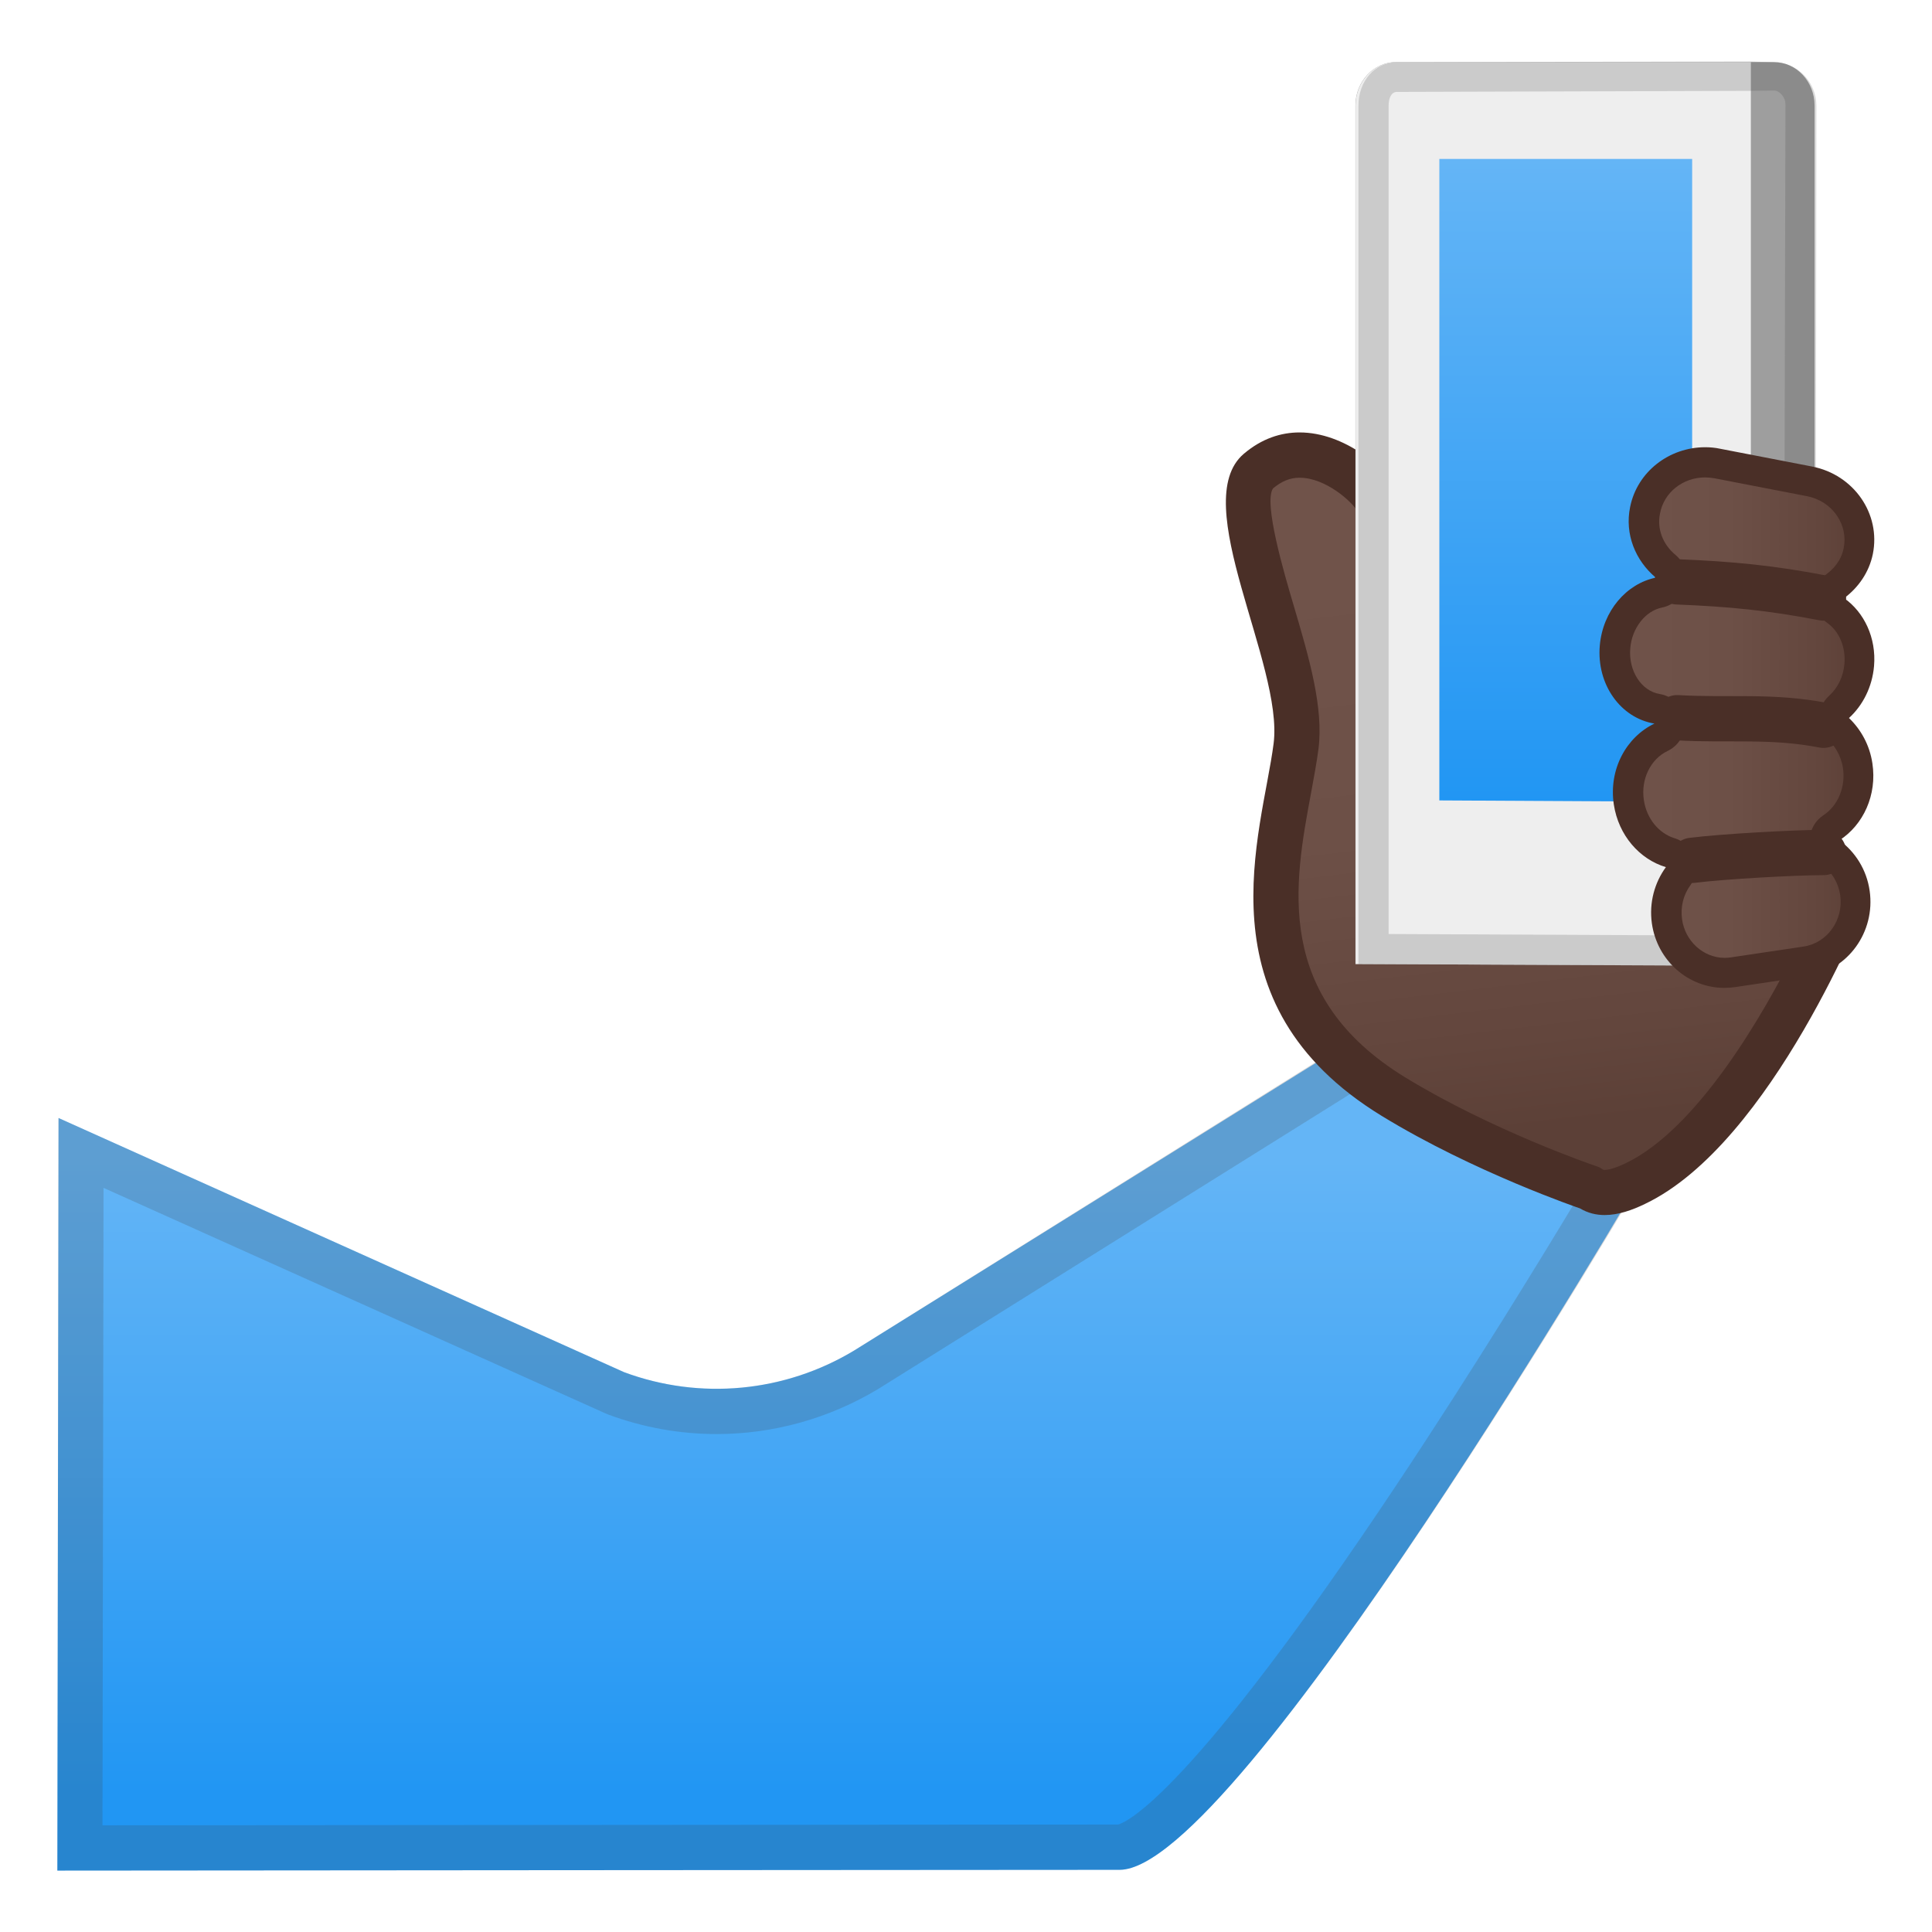
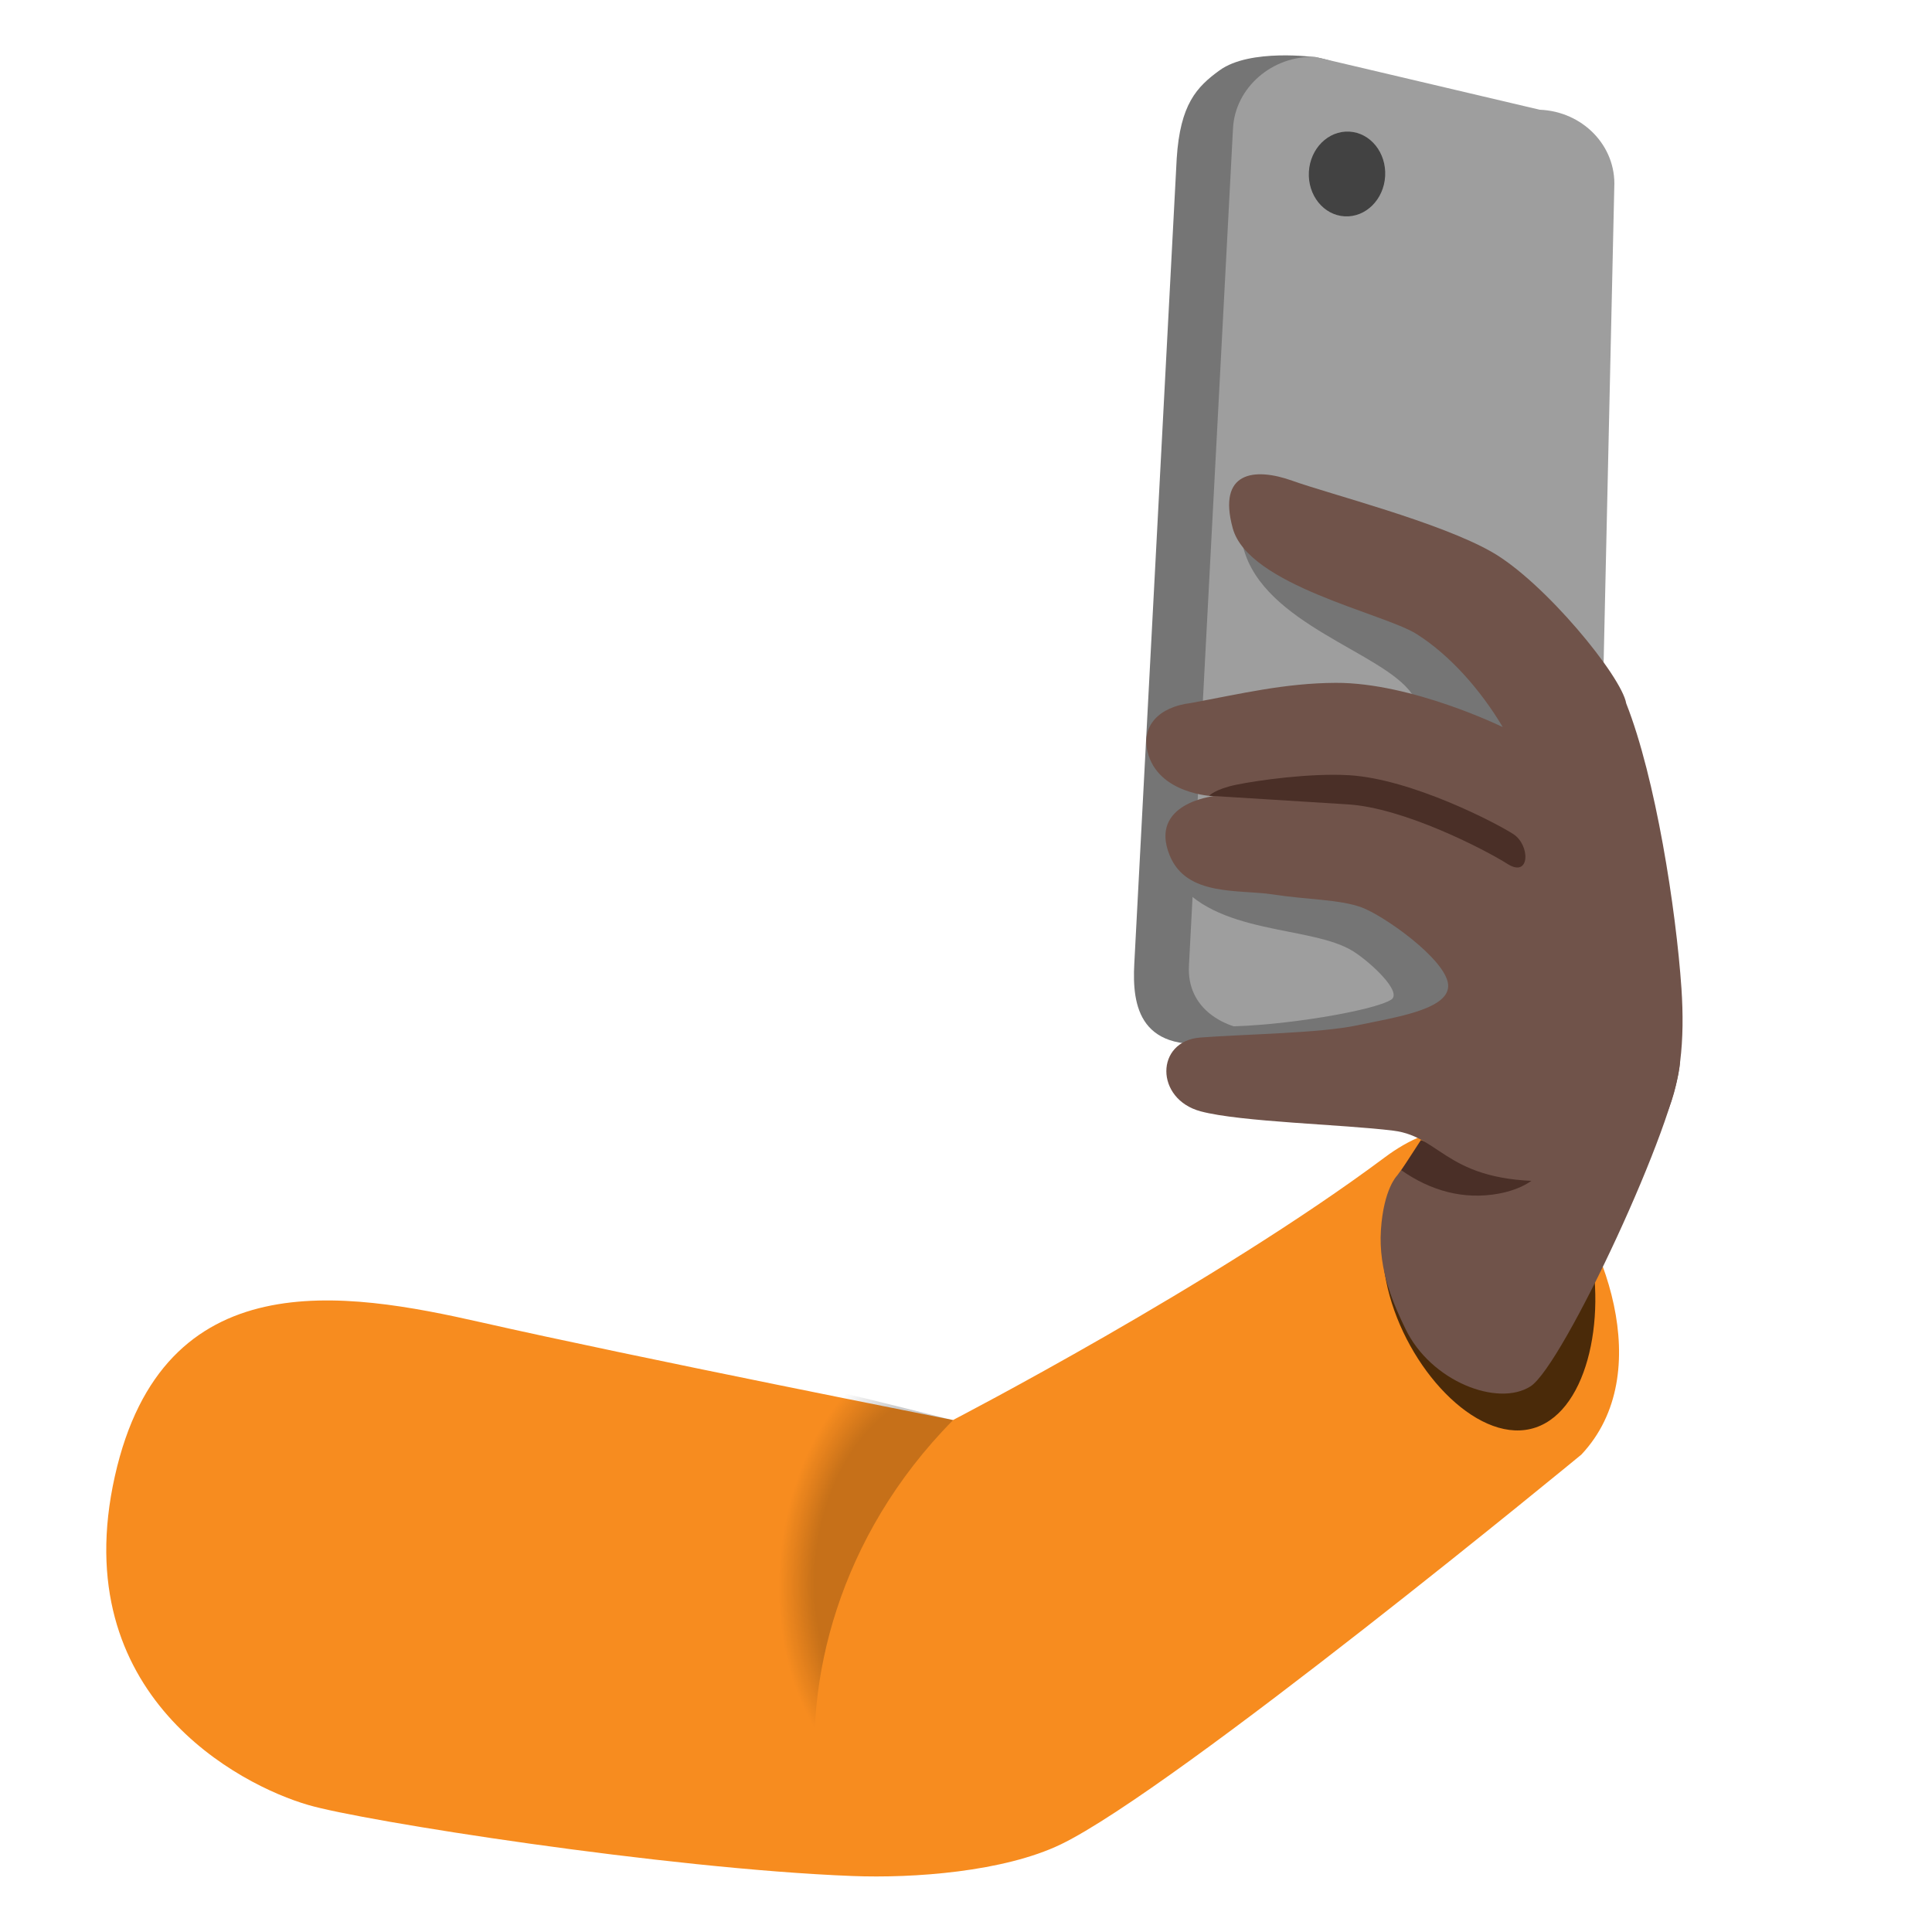
- <svg xmlns="http://www.w3.org/2000/svg" enable-background="new 0 0 128 128" viewBox="0 0 128 128">
-   <linearGradient id="d" x1="56.3" x2="56.3" y1="76.893" y2="118.9" gradientUnits="userSpaceOnUse">
-     <stop stop-color="#64B5F6" offset="0" />
-     <stop stop-color="#2196F3" offset="1" />
-   </linearGradient>
-   <path d="m74.18 123.88c-7.44 0-70.38 0.05-70.38 0.05l0.08-49.86 37.47 16.84c5.04 1.87 10.65 1.34 15.25-1.44l33.6-20.93 18.6 9.38s-26.81 45.96-34.62 45.96z" fill="url(#d)" />
-   <g opacity=".2">
-     <path d="m90.27 71.97 14.44 7.07c-2.39 3.98-7.08 11.67-12.23 19.4-13.58 20.38-17.8 22.27-18.4 22.44-6.8 0-54.73 0.04-67.29 0.05l0.07-42.23 33.25 14.94c0.06 0.03 0.12 0.05 0.19 0.08 2.3 0.85 4.72 1.29 7.18 1.29 3.76 0 7.45-1.03 10.71-2.99l32.08-20.05m-0.18-3.43-33.5 20.93c-2.79 1.68-5.94 2.54-9.12 2.54-2.07 0-4.15-0.36-6.13-1.1l-37.47-16.84-0.07 49.86s62.94-0.05 70.38-0.05c7.81 0 34.78-46.11 34.78-46.11l-18.87-9.23z" fill="#424242" />
+ <svg xmlns="http://www.w3.org/2000/svg" version="1.1" id="Layer_5" x="0px" y="0px" viewBox="0 0 128 128" style="enable-background:new 0 0 128 128;" xml:space="preserve">
+   <g>
+     <path style="fill:#F78C1F;" d="M7.61,97.8c3.2-14.29,15.22-12.24,24.28-10.19c10.14,2.3,31.25,6.47,31.25,6.47   s17.31-8.97,28.63-17.42c3.07-2.29,7.03-3.16,10.57,0.71c3.9,4.26,7.5,13.6,2.43,19c0,0-26.92,22.18-34.5,25.83   c-3.77,1.81-9.73,2.25-13.81,2.09c-12.35-0.48-32.48-3.65-36.05-4.71C15.95,118.29,4.35,112.35,7.61,97.8z" />
+     <g>
+       <path style="fill:#757575;" d="M97.97,67.88l-16.82,1.11c-5.7,1-6.15-2.38-6-5.14l2.81-53.35c0.23-3.59,1.32-4.74,2.84-5.84    c2.02-1.47,6.35-0.87,6.35-0.87c5.13,0.83,14.9,9.63,14.76,12.38l2,47.06C103.77,65.92,101.08,68,97.97,67.88z" />
+     </g>
+     <g>
+       <path style="fill:#9E9E9E;" d="M100.34,69.29L83.8,68.36c-2.84-0.11-5.17-1.61-5.03-4.37l2.92-55.49c0.14-2.7,2.61-4.84,5.45-4.73    l14.87,3.5c2.84,0.11,5.08,2.39,4.94,5.14l-1.17,52.2C105.65,67.32,103.18,69.41,100.34,69.29z" />
+     </g>
+     <ellipse transform="matrix(0.0554 -0.9985 0.9985 0.0554 72.7968 99.9946)" style="fill:#424242;" cx="89.24" cy="11.52" rx="2.81" ry="2.53" />
+     <g>
+       <path style="fill:#757575;" d="M82.38,36.31c1.35,5.07,9.26,6.9,11.16,9.66s4.29,9.33,4.29,9.33s-22.64-1.02-20.02,2.84    s9.07,3.14,11.85,4.89c1.14,0.72,3.28,2.7,2.51,3.2c-1.12,0.72-7.17,1.76-11.13,1.78c-3.96,0.03,13.33,3.94,16.8,2.11    c3.47-1.83,3.23-11.9,3.23-11.9s-0.73-11.51-0.76-11.87c-0.02-0.36-5.78-6.35-5.78-6.35S81.25,32.03,82.38,36.31z" />
+     </g>
+     <path style="opacity:0.7;" d="M105.25,82.19c1.25,5.28-0.16,11.61-3.84,12.48s-8.22-4.05-9.47-9.32c-0.52-2.21-0.48-4.36,0.01-6.19   c0,0,3.07-1.34,5.21-1.85C100.84,76.43,104,76.91,105.25,82.19z" />
+     <path id="hand_00000152239651109157526220000000447185253212068749_" style="fill:#70534A;" d="M93.02,77.26   c-0.16,0.22-0.31,0.43-0.47,0.64c0,0-0.88,0.87-1.06,3.58s0.87,5,1.62,6.55c1.68,3.5,6.13,5.2,8.29,3.82   c2.16-1.38,9.79-17.77,9.91-21.57C111.55,63,96.87,71.99,93.02,77.26z" />
+     <path id="tone_00000121968976921921264020000017792686435541672840_" style="fill:#4A2F27;" d="M94.14,75.53   c1.34,0.53,2.69,1.07,4.1,1.37c1.41,0.3,2.9,0.37,4.29-0.03c-0.44,1.3-1.88,1.96-3.23,2.21c-2.33,0.43-4.52-0.19-6.46-1.55   L94.14,75.53z" />
+     <path id="hand" style="fill:#70534A;" d="M103.55,78.23c-7.7,0.36-7.87-2.9-11.23-3.32c-3.36-0.42-10.1-0.57-12.77-1.28   c-3.04-0.81-3.02-4.66-0.03-4.89s7.9-0.28,10.4-0.81c2.5-0.53,6.19-1.05,6.02-2.72c-0.17-1.67-4.28-4.57-5.75-5.1   s-3.59-0.5-5.85-0.85c-2.26-0.35-5.74,0.16-6.85-2.6c-1.39-3.43,2.9-3.91,2.9-3.91s-3.67-0.12-4.36-2.94   c-0.42-1.7,0.73-2.97,2.85-3.23c3.36-0.62,6.22-1.32,9.61-1.34c5.04-0.02,11.07,2.93,11.07,2.93c-1.48-2.49-3.52-4.78-5.7-6.16   s-11.16-3.22-12.19-7.02c-1.02-3.75,1.43-4.04,3.95-3.14c2.51,0.9,9.72,2.73,13.2,4.71c3.49,1.98,8.62,8.25,8.92,10.04   c1.95,4.94,3.3,13.63,3.66,18.88C111.86,72.32,110.3,77.91,103.55,78.23z" />
+     <path id="tone" style="fill:#4A2F27;" d="M99.88,57.24c-1.5-0.95-6.87-3.73-10.61-3.95c-2.48-0.15-9.06-0.57-9.16-0.57   c0,0,0.39-0.44,1.8-0.73c1.41-0.29,4.86-0.78,7.47-0.63c4.16,0.25,9.77,3.18,10.88,3.9C101.39,55.99,101.38,58.19,99.88,57.24z" />
+     <radialGradient id="SVGID_1_" cx="491.301" cy="-22.092" r="10.274" gradientTransform="matrix(0.9939 0.1106 -0.163 1.4648 -429.9654 81.9153)" gradientUnits="userSpaceOnUse">
+       <stop offset="0.771" style="stop-color:#000000" />
+       <stop offset="1" style="stop-color:#000000;stop-opacity:0" />
+     </radialGradient>
+     <path style="opacity:0.2;fill:url(#SVGID_1_);enable-background:new    ;" d="M63.14,94.09c-7.65,7.74-9.88,17.45-9,24.58   c-12.64-15.46,1.15-26.51,1.15-26.51C57.39,92.64,63.14,94.09,63.14,94.09z" />
  </g>
-   <linearGradient id="c" x1="100.11" x2="104.64" y1="36.431" y2="74.468" gradientUnits="userSpaceOnUse">
-     <stop stop-color="#70534A" offset="0" />
-     <stop stop-color="#6D5047" offset=".466" />
-     <stop stop-color="#63463D" offset=".841" />
-     <stop stop-color="#5C4037" offset=".999" />
-   </linearGradient>
-   <path d="m106.31 79.01c-0.33 0-0.6-0.07-0.85-0.22l-0.14-0.08-0.15-0.05c-0.07-0.02-6.95-2.38-12.84-5.98-9.63-5.9-8.07-14.27-6.93-20.39 0.19-1 0.36-1.95 0.47-2.81 0.31-2.44-0.61-5.57-1.58-8.88-1.06-3.61-2.39-8.1-0.91-9.36 0.84-0.71 1.73-1.06 2.73-1.06 2.34 0 4.61 1.99 5.17 3.06 0.85 1.61 2.82 6.75 1.8 11.15-0.12 0.5-0.25 1.04-0.4 1.6-1.02 3.96-2.57 9.95 1.81 12.79 2.18 1.42 5.54 2.07 10.57 2.07 1.43 0 2.8-0.05 4.02-0.09 0.94-0.03 1.79-0.06 2.49-0.06 4.12 0 7.78 0.24 9.92 0.41-1.9 4.22-6.99 14.4-13.14 17.34-0.84 0.36-1.5 0.56-2.04 0.56z" fill="url(#c)" />
-   <path d="m86.1 31.65c1.73 0 3.5 1.6 3.85 2.25 1.08 2.05 2.48 6.6 1.66 10.11-0.11 0.49-0.25 1.01-0.39 1.56-1.06 4.11-2.84 11 2.45 14.43 2.47 1.6 5.98 2.32 11.39 2.32 1.45 0 2.84-0.05 4.07-0.09 0.95-0.03 1.77-0.06 2.43-0.06 2.92 0 5.59 0.12 7.66 0.25-2.5 5.11-6.87 12.42-11.52 14.65-0.8 0.38-1.21 0.44-1.39 0.44-0.05 0-0.07 0-0.08-0.01l-0.28-0.17-0.31-0.11c-0.07-0.02-6.8-2.33-12.54-5.84-8.75-5.36-7.36-12.83-6.24-18.84 0.19-1.03 0.37-2 0.49-2.9 0.35-2.76-0.61-6.03-1.63-9.49-0.66-2.22-2.02-6.85-1.38-7.79 0.57-0.48 1.13-0.71 1.76-0.71m0-3c-1.23 0-2.5 0.4-3.7 1.42-3.74 3.19 2.65 13.96 1.98 19.19-0.76 5.94-5.03 17.21 7.16 24.67 6.11 3.74 13.14 6.13 13.14 6.13 0.52 0.31 1.07 0.44 1.63 0.44 0.9 0 1.82-0.32 2.68-0.74 8.42-4.02 14.69-20 14.69-20s-5.4-0.61-12.12-0.61c-1.61 0-3.98 0.16-6.5 0.16-3.57 0-7.42-0.31-9.76-1.83-3.99-2.59-1.69-8.83-0.77-12.79 1.08-4.66-0.81-10.06-1.93-12.18-0.79-1.5-3.51-3.86-6.5-3.86z" fill="#4A2F27" />
-   <path d="m120.22 63.99-30.42-0.12v-56.88c0-1.59 1.21-2.88 2.7-2.88h25.02c1.49 0 2.7 1.29 2.7 2.88v57z" fill="#9E9E9E" />
-   <path d="M116,63.99l-26.19-0.12V6.99c0-1.59,1.21-2.88,2.7-2.88H116V63.99z" fill="#eee" />
-   <linearGradient id="b" x1="103.74" x2="103.74" y1="53.117" y2="10.529" gradientUnits="userSpaceOnUse">
-     <stop stop-color="#2196F3" offset="0" />
-     <stop stop-color="#64B5F6" offset="1" />
-   </linearGradient>
-   <polygon points="112.11 53.12 95.36 53.03 95.36 10.53 112.11 10.53" fill="url(#b)" />
-   <g opacity=".2">
-     <path d="m115.98 6.02 1.5-0.02h0.06c0.35 0 0.75 0.42 0.75 0.92l-0.13 55.04-2.4 0.03h-0.01c-0.08 0-0.03-0.01-0.11 0l-23.64-0.11v-54.89c0-0.48 0.17-0.9 0.55-0.9l23.43-0.07m0.02-1.95-23.45 0.05c-1.49 0-2.55 1.28-2.55 2.87v56.89l26 0.12v-0.02l4.27 0.02 0.07-57c0-1.59-1.29-2.87-2.78-2.87l-1.56-0.06z" fill="#424242" />
-   </g>
-   <linearGradient id="a" x1="106.97" x2="123.21" y1="47.538" y2="47.538" gradientUnits="userSpaceOnUse">
-     <stop stop-color="#70534A" offset="0" />
-     <stop stop-color="#6D5047" offset=".466" />
-     <stop stop-color="#63463D" offset=".841" />
-     <stop stop-color="#5C4037" offset=".999" />
-   </linearGradient>
-   <path d="m114.25 64.45c-1.9 0-3.54-1.47-3.81-3.42-0.15-1.07 0.11-2.13 0.75-2.99 0.19-0.26 0.25-0.6 0.14-0.91-0.1-0.31-0.35-0.55-0.66-0.64-1.43-0.43-2.51-1.74-2.75-3.34-0.27-1.81 0.61-3.58 2.13-4.31 0.39-0.19 0.62-0.61 0.56-1.04s-0.4-0.77-0.83-0.85c-1.73-0.29-2.96-2.09-2.79-4.1 0.15-1.8 1.35-3.28 2.91-3.6 0.38-0.08 0.68-0.36 0.77-0.73s-0.03-0.77-0.33-1.01c-1.13-0.94-1.64-2.33-1.36-3.71 0.37-1.83 2.05-3.16 3.99-3.16 0.27 0 0.55 0.03 0.82 0.08l6.1 1.18c1.1 0.21 2.05 0.83 2.66 1.74 0.57 0.86 0.78 1.88 0.58 2.87-0.24 1.17-0.95 1.91-1.51 2.32-0.26 0.19-0.41 0.5-0.4 0.82 0 0.32 0.16 0.62 0.42 0.81 1.08 0.76 1.68 2.14 1.56 3.6-0.09 1.09-0.57 2.08-1.34 2.79-0.2 0.19-0.32 0.45-0.33 0.72 0 0.28 0.11 0.54 0.3 0.73 0.68 0.66 1.11 1.5 1.25 2.43 0.25 1.66-0.43 3.27-1.74 4.11-0.28 0.18-0.45 0.48-0.46 0.81s0.14 0.64 0.41 0.84c0.88 0.64 1.45 1.59 1.6 2.68 0.31 2.18-1.15 4.21-3.26 4.53l-4.83 0.72c-0.18 0.01-0.37 0.03-0.55 0.03z" fill="url(#a)" />
-   <path d="m112.97 31.63c0.21 0 0.42 0.02 0.63 0.06l6.1 1.18c0.84 0.16 1.56 0.63 2.02 1.32 0.42 0.63 0.58 1.39 0.43 2.12-0.17 0.86-0.71 1.41-1.13 1.72-0.52 0.38-0.82 0.99-0.81 1.63s0.32 1.24 0.85 1.61c0.79 0.56 1.23 1.59 1.14 2.7-0.07 0.84-0.43 1.6-1.02 2.13-0.41 0.37-0.64 0.9-0.65 1.45s0.21 1.08 0.61 1.47c0.36 0.35 0.82 0.96 0.96 1.86 0.19 1.25-0.33 2.5-1.29 3.13-0.55 0.36-0.89 0.96-0.91 1.62s0.29 1.28 0.82 1.67c0.66 0.48 1.08 1.2 1.2 2.01 0.23 1.64-0.85 3.16-2.42 3.4l-4.83 0.72c-0.13 0.02-0.27 0.03-0.41 0.03-1.4 0-2.62-1.1-2.82-2.56-0.11-0.81 0.08-1.61 0.56-2.26 0.38-0.52 0.49-1.2 0.28-1.82s-0.7-1.09-1.32-1.28c-1.06-0.32-1.87-1.31-2.05-2.53-0.21-1.38 0.44-2.72 1.58-3.26 0.79-0.38 1.24-1.22 1.12-2.08s-0.79-1.55-1.65-1.69c-1.22-0.2-2.08-1.54-1.95-3.03 0.11-1.34 1-2.48 2.11-2.7 0.75-0.15 1.35-0.72 1.54-1.47s-0.07-1.53-0.66-2.02c-0.84-0.7-1.23-1.73-1.02-2.74 0.26-1.4 1.52-2.39 2.99-2.39m0-2c-2.38 0-4.5 1.62-4.97 3.96-0.37 1.8 0.35 3.55 1.7 4.68-1.94 0.4-3.51 2.2-3.71 4.5-0.22 2.58 1.38 4.8 3.62 5.17-1.88 0.9-3.04 3.05-2.69 5.36 0.31 2.05 1.71 3.63 3.45 4.15-0.75 1.03-1.12 2.35-0.93 3.72 0.35 2.49 2.43 4.28 4.8 4.28 0.23 0 0.46-0.02 0.7-0.05l4.83-0.72c2.65-0.39 4.49-2.93 4.1-5.66-0.2-1.41-0.96-2.58-2-3.35 1.58-1.02 2.5-3 2.18-5.1-0.18-1.21-0.76-2.24-1.55-3 0.91-0.83 1.54-2.05 1.66-3.44 0.16-1.88-0.66-3.57-1.98-4.5 0.94-0.7 1.65-1.71 1.9-2.92 0.54-2.67-1.26-5.26-4.02-5.8l-6.1-1.18c-0.32-0.07-0.66-0.1-0.99-0.1z" fill="#4A2F27" />
-   <path d="m111.12 38.55c3.52 0.14 6.23 0.4 9.69 1.07" fill="none" stroke="#4A2F27" stroke-linecap="round" stroke-linejoin="round" stroke-miterlimit="10" stroke-width="3" />
-   <path d="m111.12 47.55c3.41 0.2 6.23-0.17 9.69 0.5" fill="none" stroke="#4A2F27" stroke-linecap="round" stroke-linejoin="round" stroke-miterlimit="10" stroke-width="3" />
-   <path d="m112.11 57c2.07-0.26 6.83-0.52 8.71-0.52" fill="none" stroke="#4A2F27" stroke-linecap="round" stroke-linejoin="round" stroke-miterlimit="10" stroke-width="3" />
</svg>
